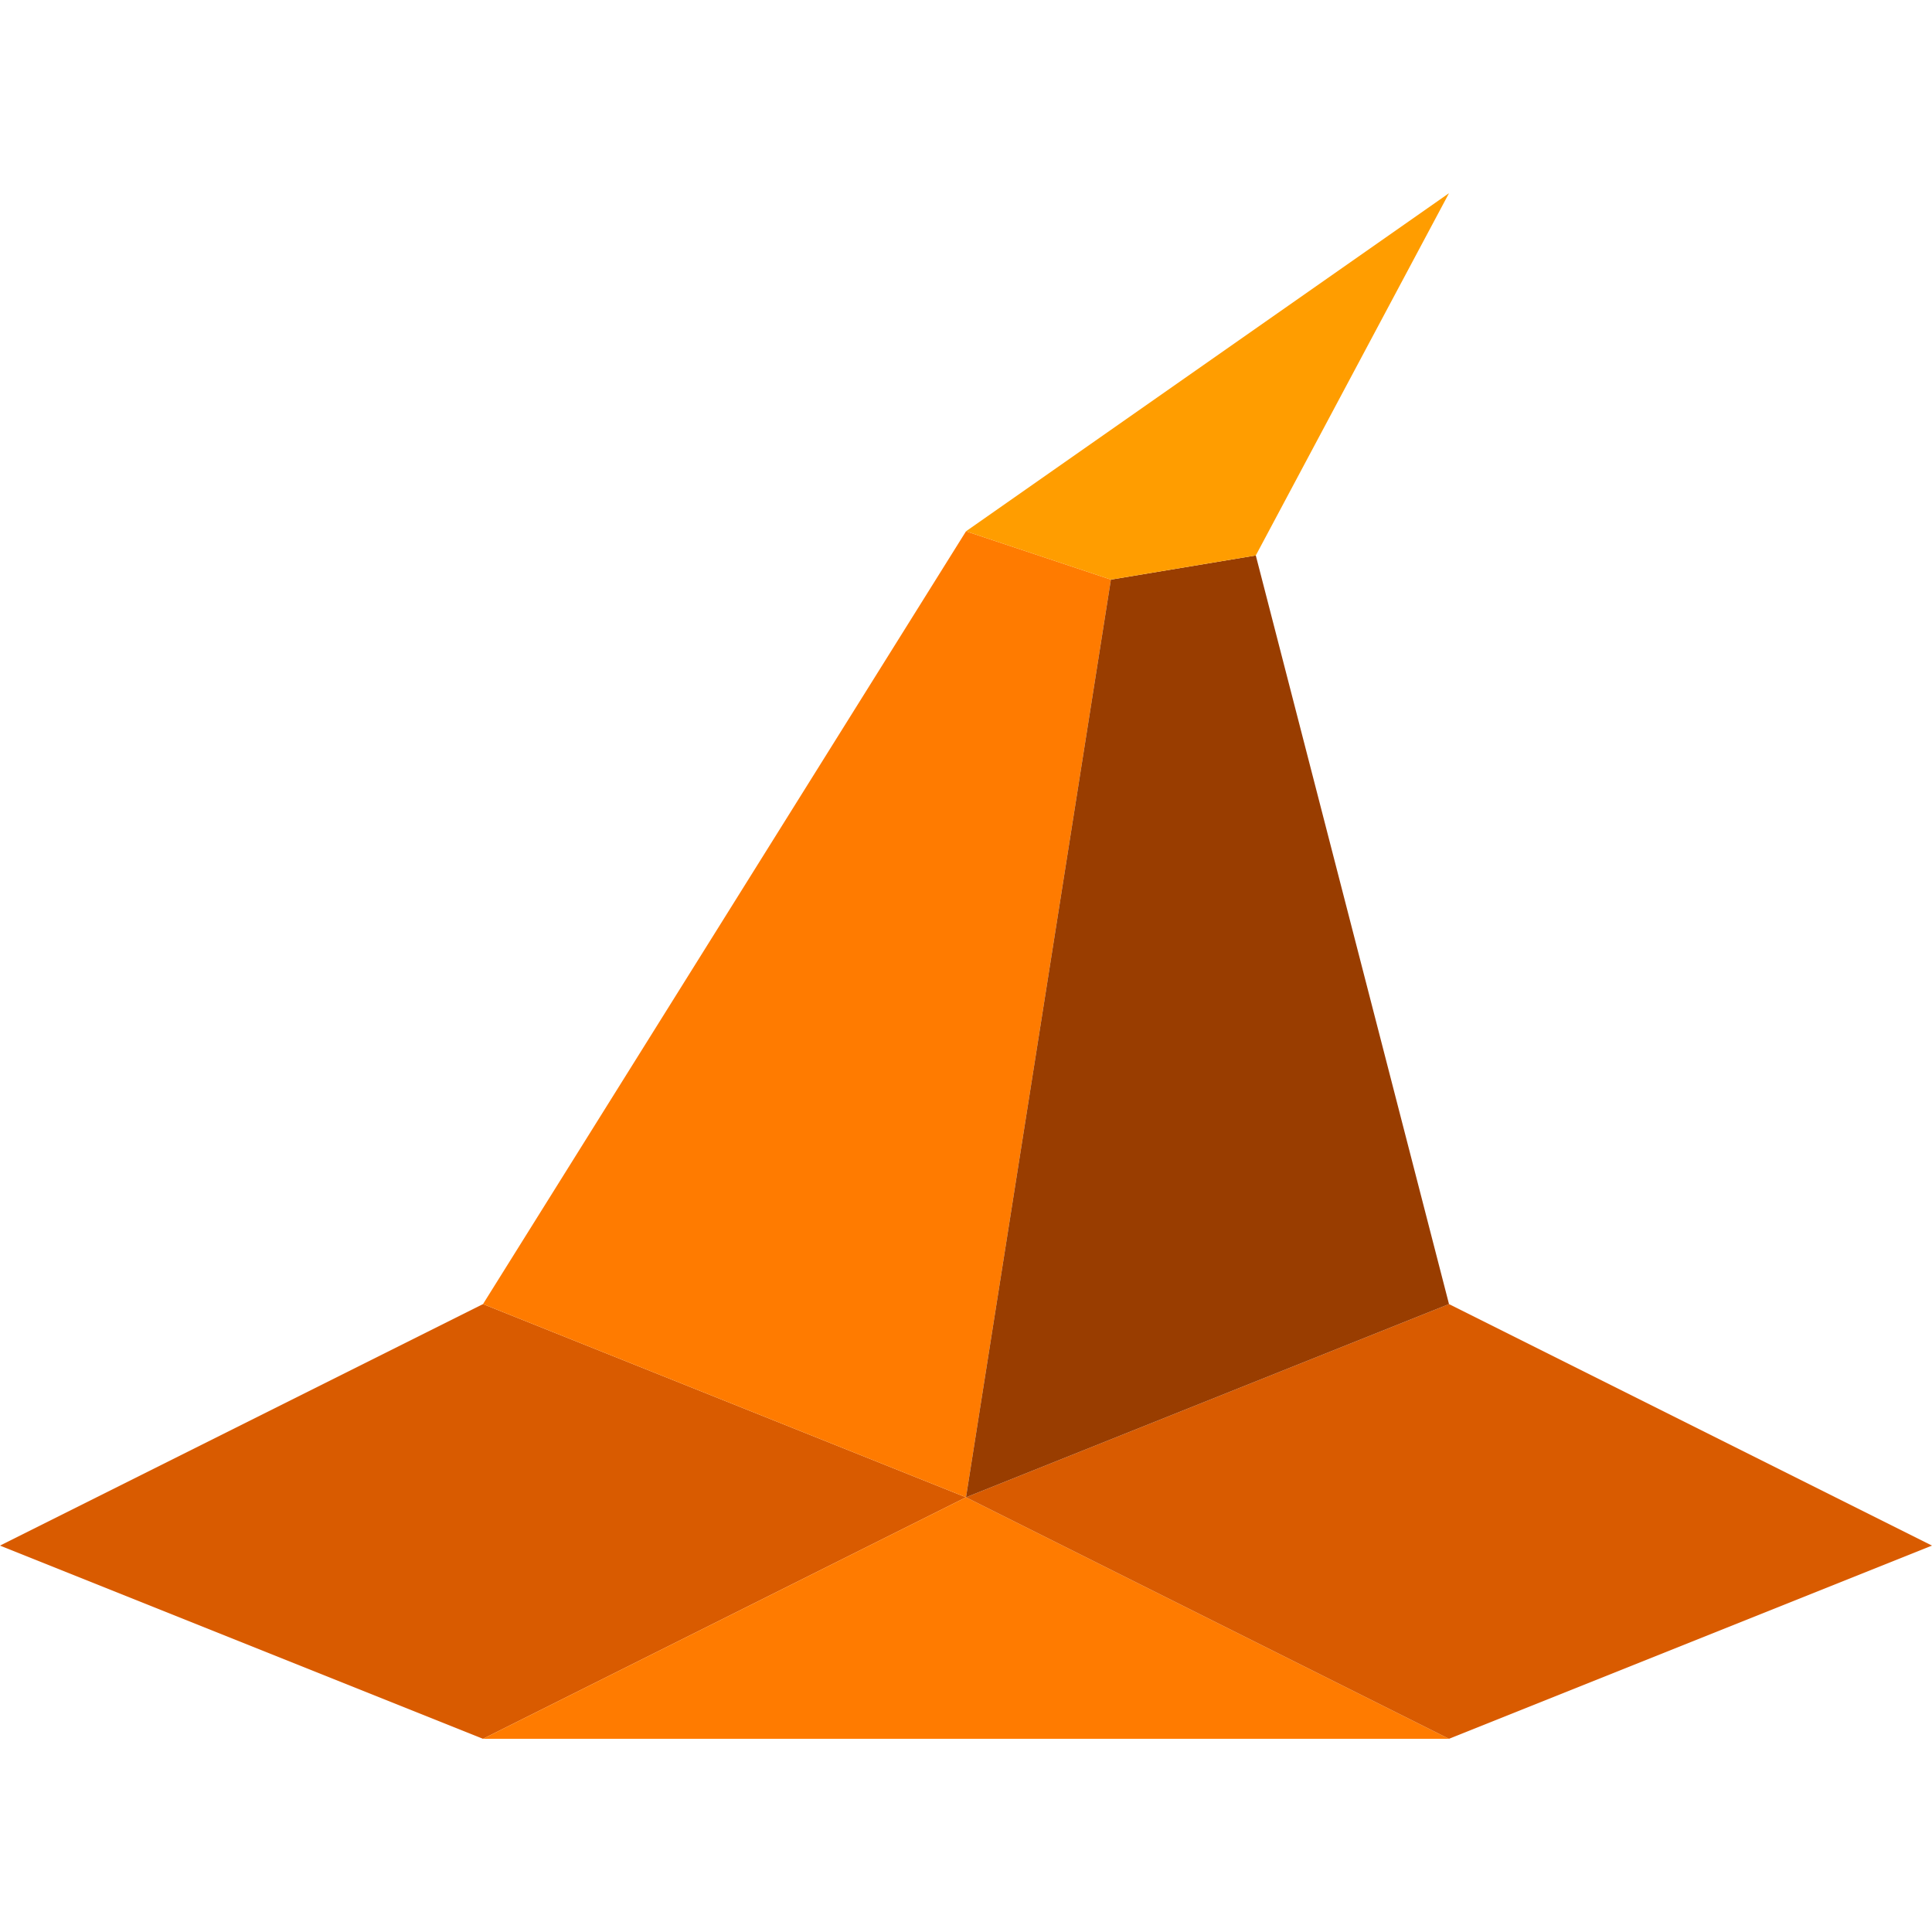
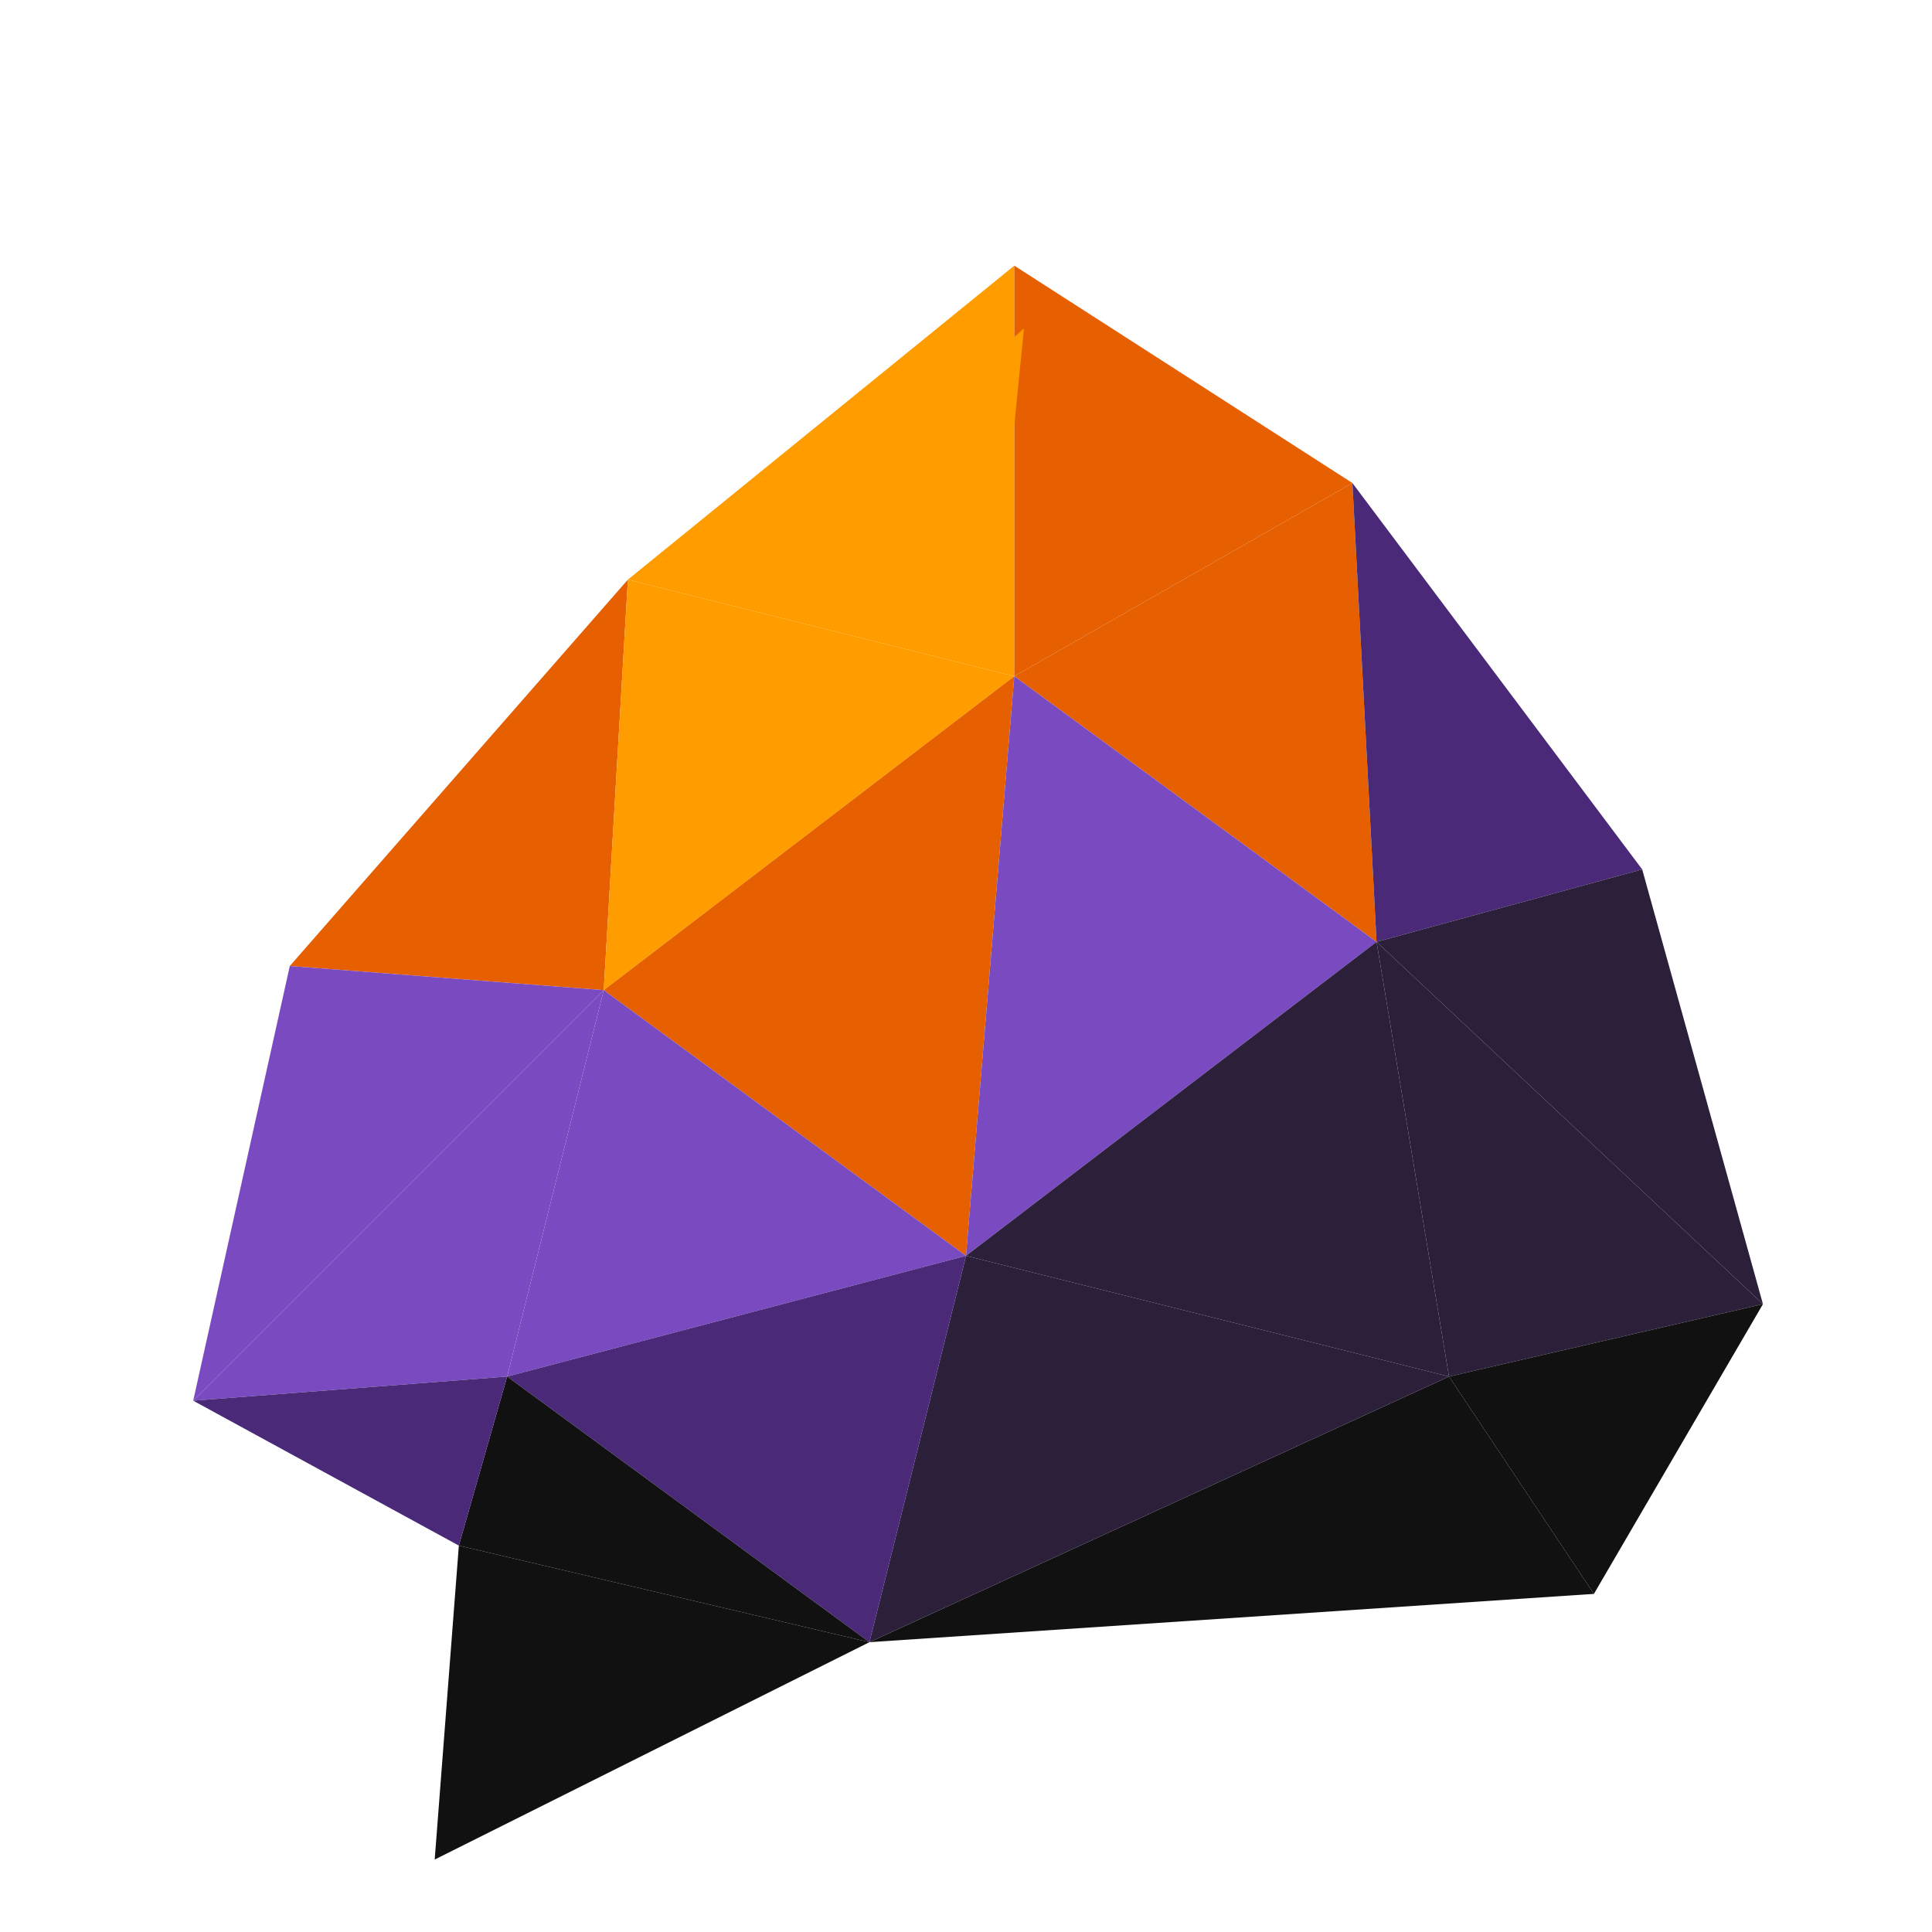
<svg xmlns="http://www.w3.org/2000/svg" width="400" height="400" viewBox="0 0 400 400">
-   <g transform="translate(0, 40)" stroke="none">
-     <polygon points="0,280 100,320 200,270 100,230" fill="#D95B00" />
-     <polygon points="100,320 300,320 200,270" fill="#FF7B00" />
-     <polygon points="400,280 300,320 200,270 300,230" fill="#D95B00" />
-     <polygon points="100,230 200,270 230,80 200,70" fill="#FF7B00" />
-     <polygon points="200,270 300,230 260,75 230,80" fill="#993D00" />
-     <polygon points="200,70 230,80 260,75 300,0" fill="#FF9D00" />
+   <g stroke="none">
+     <polygon points="60,200 130,120 125,205" fill="#E65F00" />
+     <polygon points="130,120 210,140 125,205" fill="#FF9D00" />
+     <polygon points="130,120 210,55 210,140" fill="#FF9D00" />
+     <polygon points="210,55 280,100 210,140" fill="#E65F00" />
+     <polygon points="280,100 285,195 210,140" fill="#E65F00" />
+     <polygon points="280,100 340,180 285,195" fill="#4A2A78" />
+     <polygon points="340,180 365,270 285,195" fill="#2B1F3A" />
+     <polygon points="40,290 60,200 125,205" fill="#7A4BC0" />
+     <polygon points="40,290 125,205 105,285" fill="#7A4BC0" />
+     <polygon points="125,205 210,140 200,260" fill="#E65F00" />
+     <polygon points="210,140 285,195 200,260" fill="#7A4BC0" />
+     <polygon points="125,205 200,260 105,285" fill="#7A4BC0" />
+     <polygon points="285,195 300,285 200,260" fill="#2B1F3A" />
+     <polygon points="285,195 365,270 300,285" fill="#2B1F3A" />
+     <polygon points="365,270 330,330 300,285" fill="#111111" />
+     <polygon points="330,330 180,340 300,285" fill="#111111" />
+     <polygon points="300,285 180,340 200,260" fill="#2B1F3A" />
+     <polygon points="200,260 180,340 105,285" fill="#4A2A78" />
+     <polygon points="105,285 180,340 95,320" fill="#111111" />
+     <polygon points="40,290 105,285 95,320" fill="#4A2A78" />
+     <polygon points="95,320 180,340 90,385" fill="#111111" />
+     <polygon points="185,92 212,68 208,108" fill="#FF9D00" />
  </g>
</svg>
